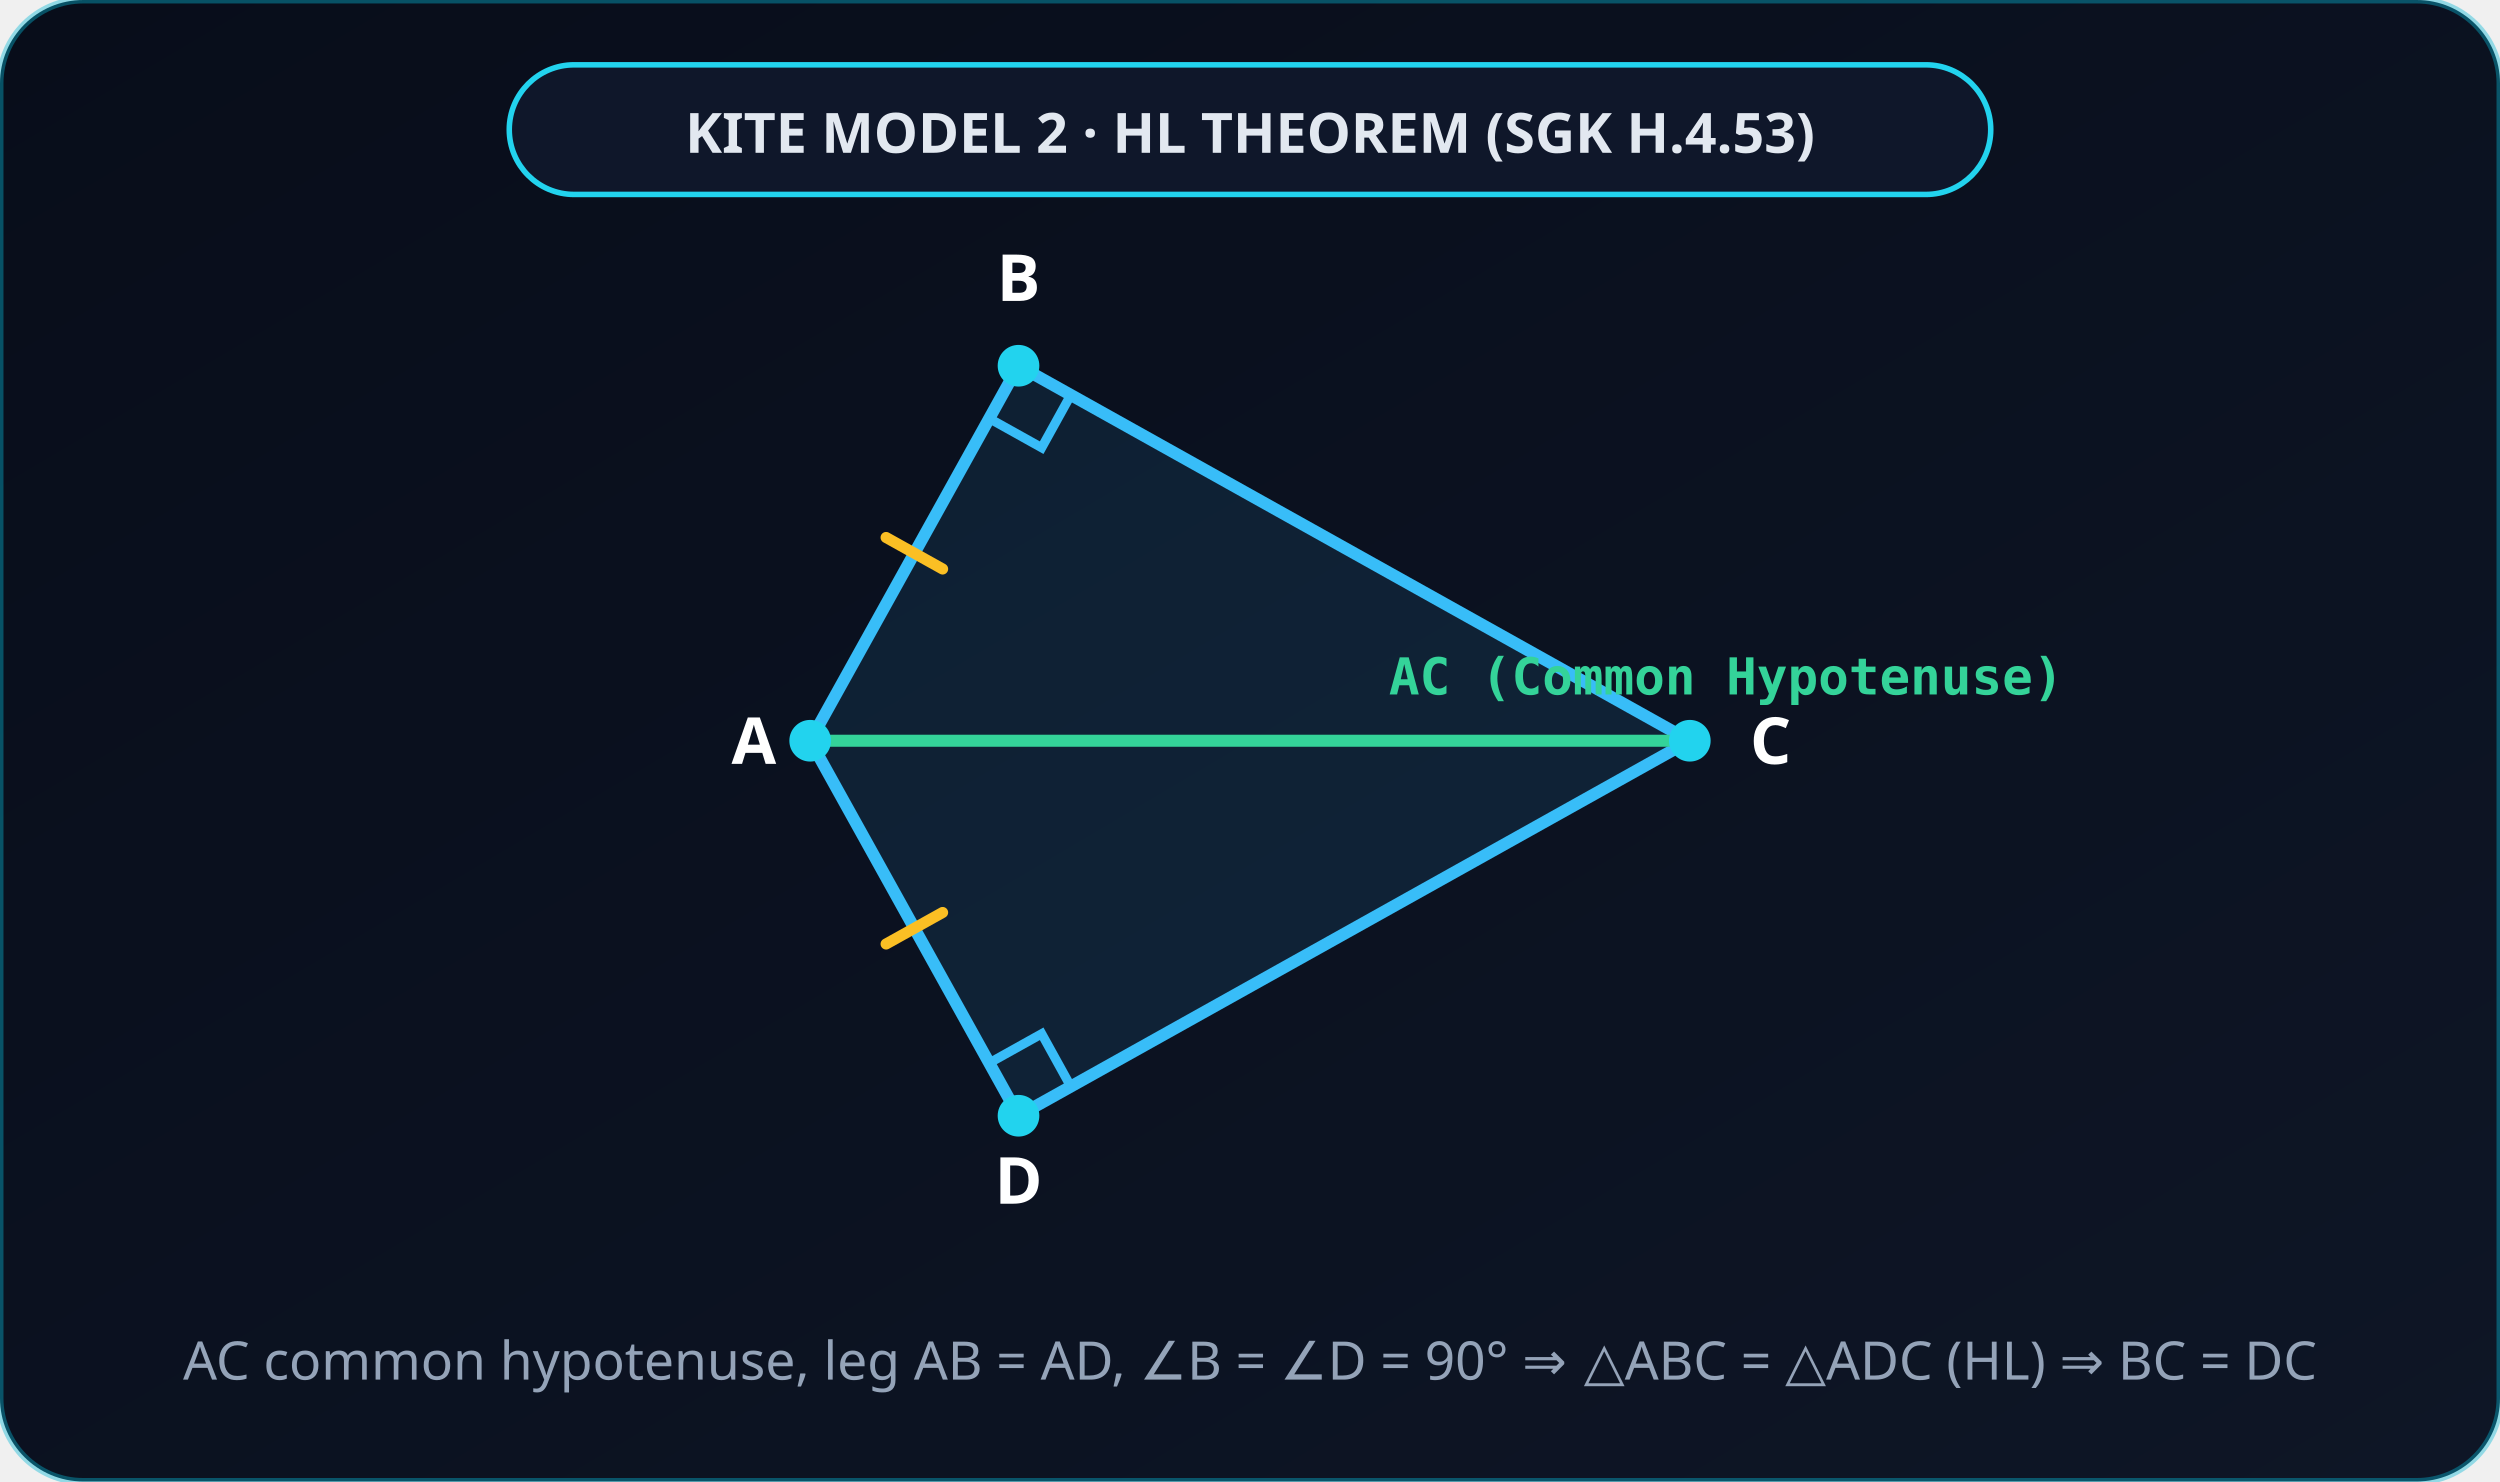
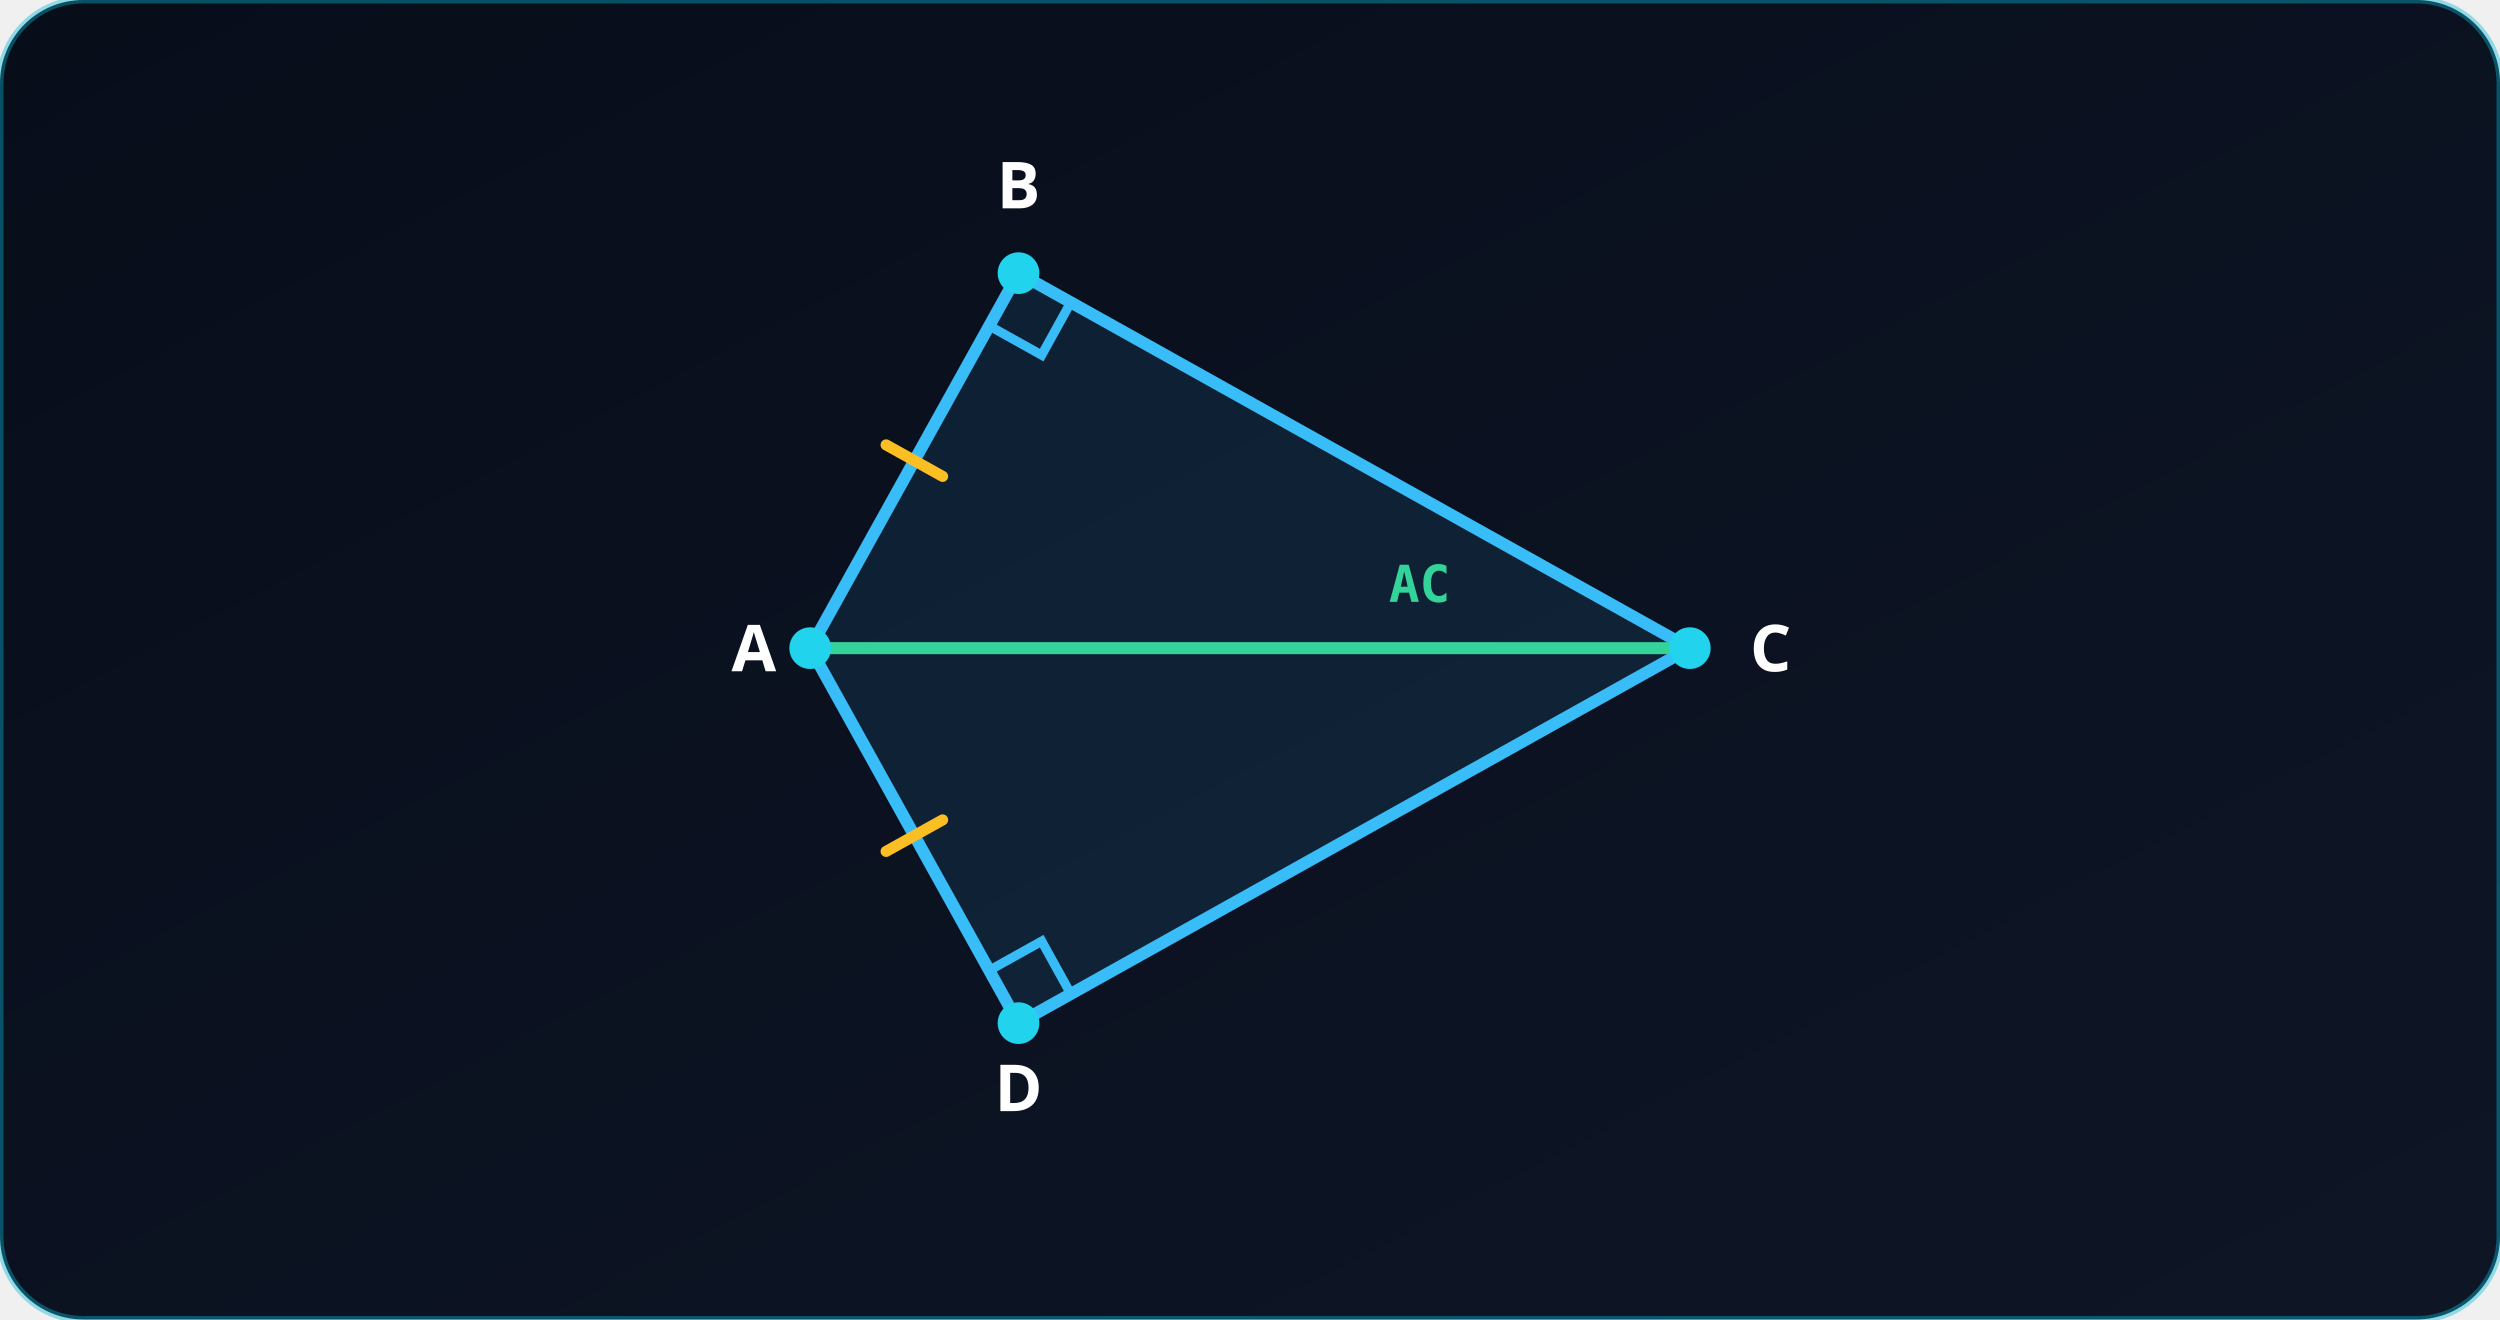
- <svg xmlns="http://www.w3.org/2000/svg" viewBox="0 0 540 320" width="100%" height="280" role="img" aria-labelledby="title desc">
+ <svg xmlns="http://www.w3.org/2000/svg" viewBox="0 0 540 285" width="100%" height="280" role="img" aria-labelledby="title desc">
  <defs>
    <linearGradient id="bgGrad" x1="0%" y1="0%" x2="100%" y2="100%">
      <stop offset="0%" stop-color="#080D1A" />
      <stop offset="100%" stop-color="#0E1626" />
    </linearGradient>
    <filter id="neonGlow" x="-20%" y="-20%" width="140%" height="140%">
      <feGaussianBlur stdDeviation="3" result="blur" />
      <feMerge>
        <feMergeNode in="blur" />
        <feMergeNode in="SourceGraphic" />
      </feMerge>
    </filter>
  </defs>
-   <rect width="540" height="320" rx="18" fill="url(#bgGrad)" stroke="#06B6D4" stroke-width="1.5" stroke-opacity="0.4" />
-   <rect x="110" y="14" width="320" height="28" rx="14" fill="#0F172A" stroke="#22D3EE" stroke-width="1.2" />
-   <text x="270" y="33" fill="#E2E8F0" font-family="system-ui" font-size="12" font-weight="bold" text-anchor="middle">KITE MODEL 2 · HL THEOREM (SGK H.4.53)</text>
-   <path d="M 213.7 90.4 L 225.0 96.7 L 231.3 85.3" fill="none" stroke="#38BDF8" stroke-width="2" />
-   <path d="M 213.7 229.6 L 225.0 223.3 L 231.3 234.7" fill="none" stroke="#38BDF8" stroke-width="2" />
-   <polygon points="175,160 220,79 365,160 220,241" fill="rgba(56,189,248,0.1)" stroke="#38BDF8" stroke-width="2.6" stroke-linejoin="round" />
-   <line x1="175" y1="160" x2="365" y2="160" stroke="#34D399" stroke-width="2.6" />
-   <line x1="191.4" y1="116.1" x2="203.6" y2="122.9" stroke="#FBBF24" stroke-width="2.4" stroke-linecap="round" />
-   <line x1="203.6" y1="197.1" x2="191.4" y2="203.9" stroke="#FBBF24" stroke-width="2.4" stroke-linecap="round" />
-   <circle cx="175" cy="160" r="4.5" fill="#22D3EE" />
-   <text x="158" y="165" fill="#FFF" font-family="system-ui" font-size="14" font-weight="bold">A</text>
-   <circle cx="220" cy="79" r="4.5" fill="#22D3EE" />
-   <text x="220" y="65" fill="#FFF" font-family="system-ui" font-size="14" font-weight="bold" text-anchor="middle">B</text>
-   <circle cx="365" cy="160" r="4.5" fill="#22D3EE" />
-   <text x="378" y="165" fill="#FFF" font-family="system-ui" font-size="14" font-weight="bold">C</text>
-   <circle cx="220" cy="241" r="4.5" fill="#22D3EE" />
-   <text x="220" y="260" fill="#FFF" font-family="system-ui" font-size="14" font-weight="bold" text-anchor="middle">D</text>
-   <text x="300" y="150" fill="#34D399" font-family="monospace" font-size="11" font-weight="bold">AC (Common Hypotenuse)</text>
-   <text x="270" y="298" fill="#94A3B8" font-family="system-ui" font-size="11.5" text-anchor="middle">AC common hypotenuse, leg AB = AD, ∠B = ∠D = 90° ⇒ △ABC = △ADC (HL) ⇒ BC = DC</text>
+   <rect width="540" height="285" rx="18" fill="url(#bgGrad)" stroke="#06B6D4" stroke-width="1.5" stroke-opacity="0.4" />
+   <g transform="translate(0, -20)">
+     <path d="M 213.7 90.4 L 225.0 96.7 L 231.3 85.3" fill="none" stroke="#38BDF8" stroke-width="2" />
+     <path d="M 213.7 229.6 L 225.0 223.3 L 231.3 234.7" fill="none" stroke="#38BDF8" stroke-width="2" />
+     <polygon points="175,160 220,79 365,160 220,241" fill="rgba(56,189,248,0.1)" stroke="#38BDF8" stroke-width="2.6" stroke-linejoin="round" />
+     <line x1="175" y1="160" x2="365" y2="160" stroke="#34D399" stroke-width="2.6" />
+     <line x1="191.4" y1="116.1" x2="203.6" y2="122.9" stroke="#FBBF24" stroke-width="2.4" stroke-linecap="round" />
+     <line x1="203.6" y1="197.1" x2="191.4" y2="203.9" stroke="#FBBF24" stroke-width="2.4" stroke-linecap="round" />
+     <circle cx="175" cy="160" r="4.5" fill="#22D3EE" />
+     <text x="158" y="165" fill="#FFF" font-family="system-ui" font-size="14" font-weight="bold">A</text>
+     <circle cx="220" cy="79" r="4.5" fill="#22D3EE" />
+     <text x="220" y="65" fill="#FFF" font-family="system-ui" font-size="14" font-weight="bold" text-anchor="middle">B</text>
+     <circle cx="365" cy="160" r="4.5" fill="#22D3EE" />
+     <text x="378" y="165" fill="#FFF" font-family="system-ui" font-size="14" font-weight="bold">C</text>
+     <circle cx="220" cy="241" r="4.5" fill="#22D3EE" />
+     <text x="220" y="260" fill="#FFF" font-family="system-ui" font-size="14" font-weight="bold" text-anchor="middle">D</text>
+     <text x="300" y="150" fill="#34D399" font-family="monospace" font-size="11" font-weight="bold">AC</text>
+   </g>
</svg>
